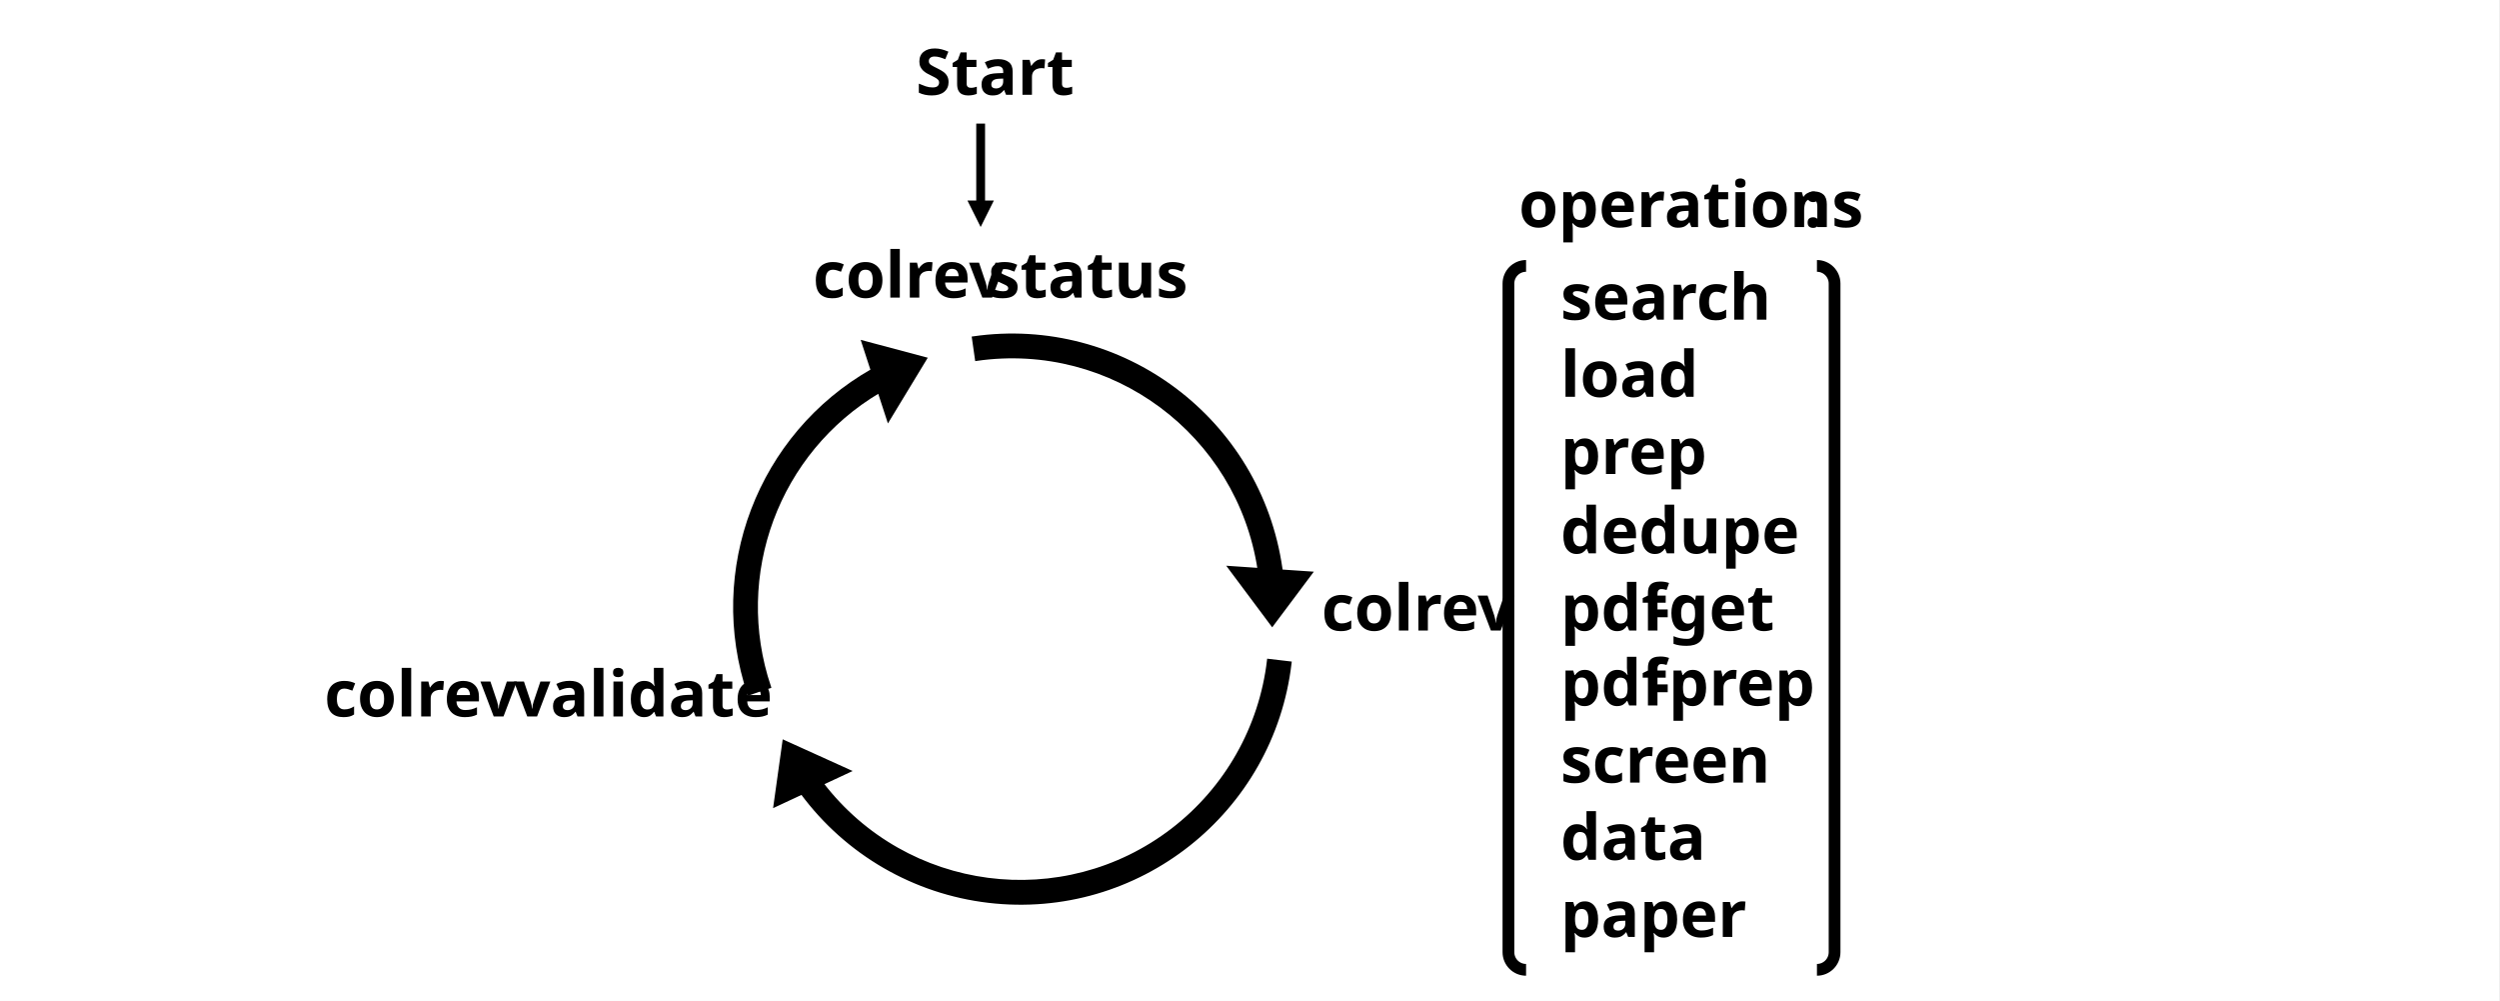
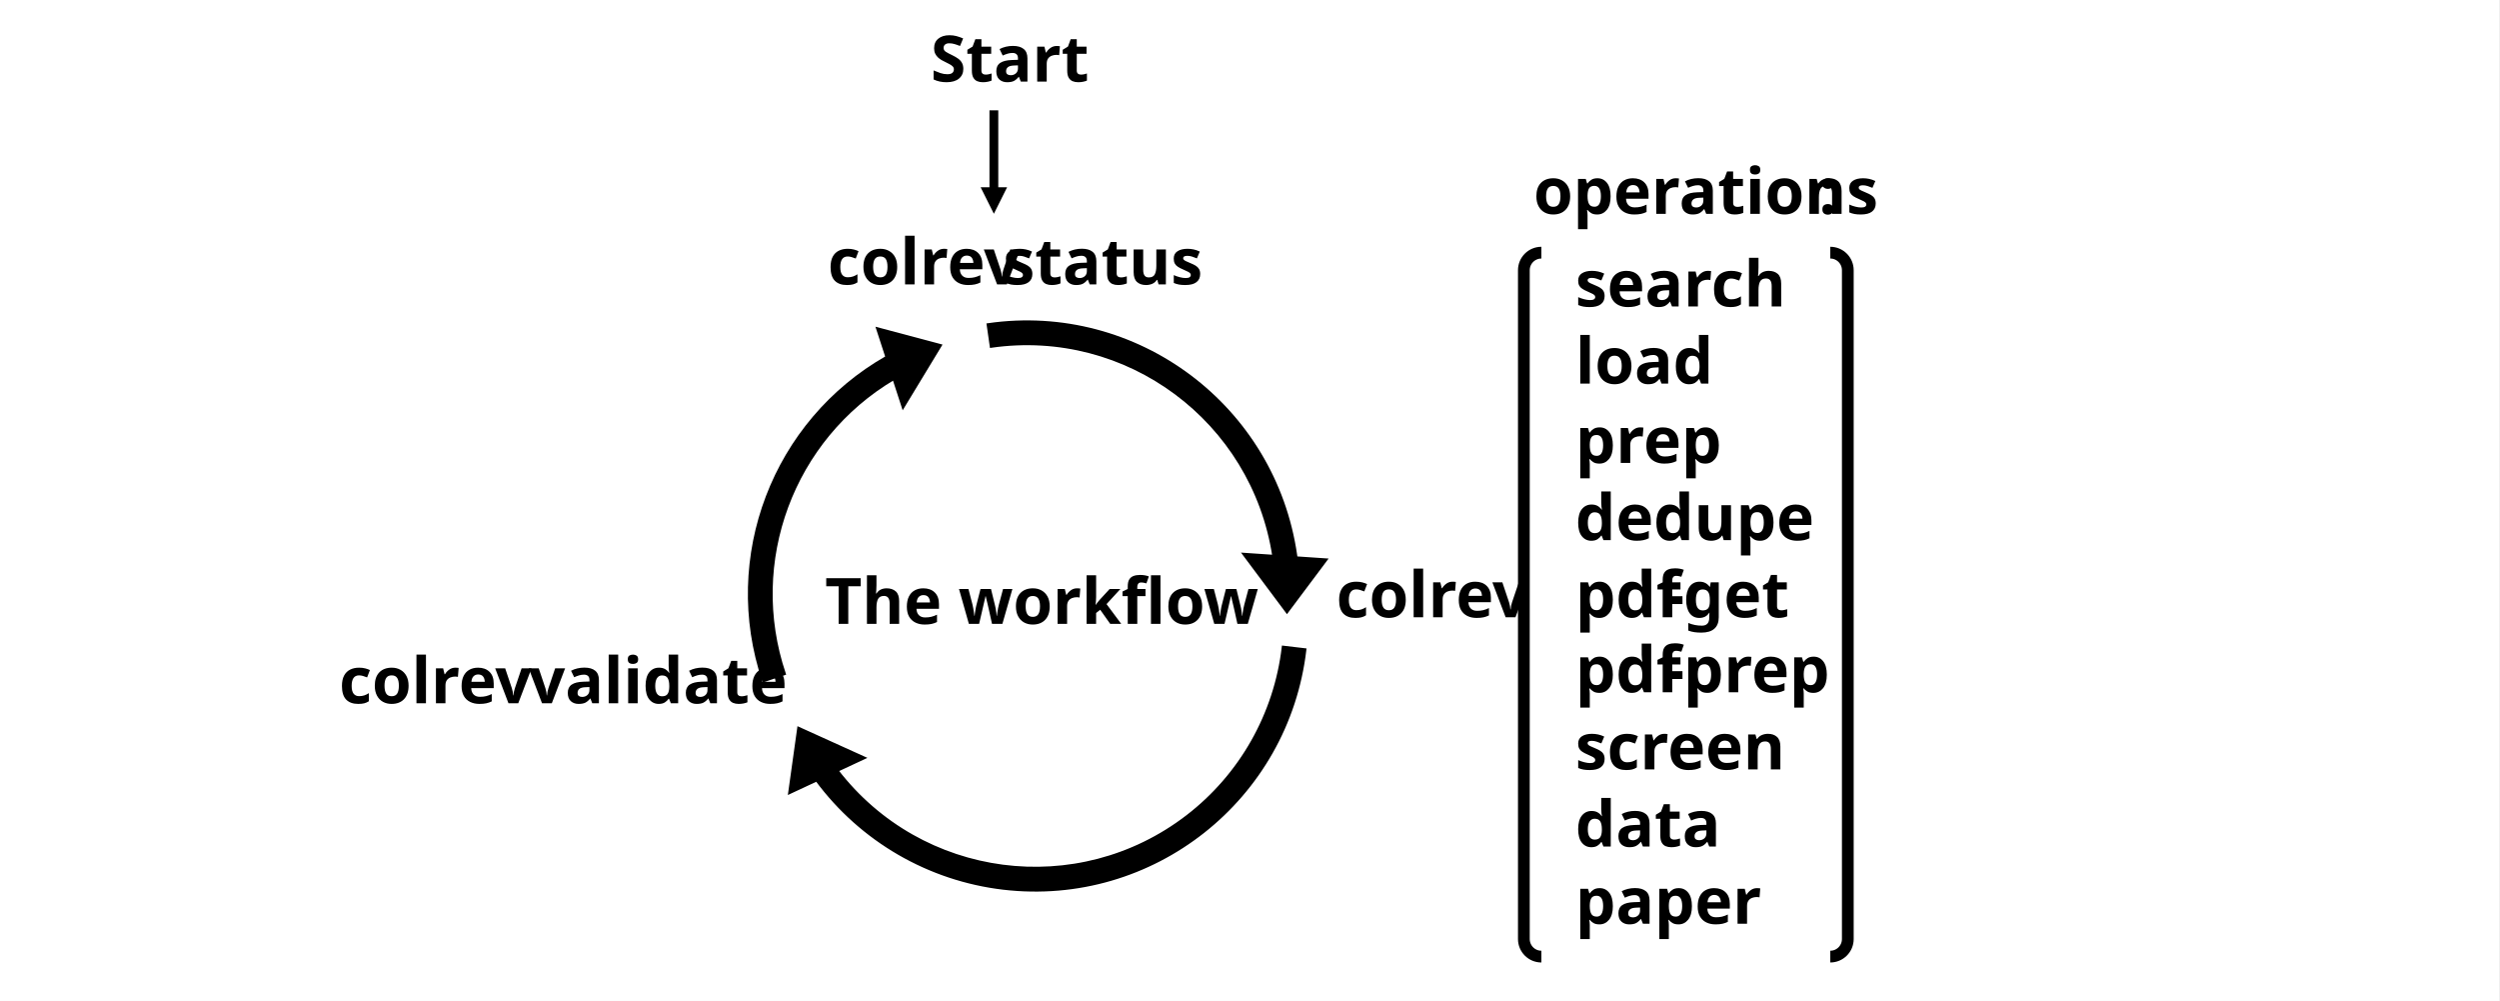
<svg xmlns="http://www.w3.org/2000/svg" width="1134" height="454" overflow="hidden">
  <defs>
    <clipPath id="clip0">
      <rect x="0" y="0" width="1134" height="454" />
    </clipPath>
  </defs>
  <g clip-path="url(#clip0)">
    <rect x="0" y="0" width="1134" height="454.434" fill="#FFFFFF" />
-     <path d="M447 56.053 447 92.96 443 92.96 443 56.054ZM451.001 90.957 445 102.971 438.999 90.957Z" />
-     <text font-family="Calibri,Calibri_MSFontService,sans-serif" font-weight="700" font-size="29" transform="matrix(1 0 0 1.00096 415.625 43)">Start<tspan font-size="29" x="-46.74" y="91.912">colrev </tspan>
+     <path d="M453 50.048 453.001 86.954 449 86.954 449 50.048ZM457.001 84.952 451 96.965 444.999 84.952Z" />
+     <text font-family="Calibri,Calibri_MSFontService,sans-serif" font-weight="700" font-size="29" transform="matrix(1 0 0 1.00096 422.323 37)">Start<tspan font-size="29" x="-46.74" y="91.912">colrev </tspan>
      <tspan font-size="29" x="32.832" y="91.912">status</tspan>
      <tspan font-size="29" x="184.039" y="242.768">colrev</tspan>
      <tspan font-size="29" x="-268.465" y="281.731">colrev </tspan>
      <tspan font-size="29" x="-182.392" y="281.731">validate</tspan>
    </text>
-     <path d="M441.689 153.232C509.094 143.534 571.588 190.375 581.273 257.855 581.327 258.232 581.38 258.609 581.43 258.986L594.923 259.903 577.303 283.439 557.845 257.384 571.328 258.3C561.946 196.693 504.712 154.177 443.097 163.044Z" stroke="#000000" stroke-width="1.334" stroke-miterlimit="8" fill-rule="evenodd" />
-     <path d="M339.818 314.724C320.957 258.717 344.417 197.186 395.766 167.988L391.571 155.119 419.967 162.677 403.099 190.482 398.907 177.623C352.822 204.928 332.098 260.77 349.202 311.557Z" stroke="#000000" stroke-width="1.335" stroke-miterlimit="8" fill-rule="evenodd" />
-     <path d="M585.441 300.674C577.504 368.381 516.242 416.82 448.607 408.867 414.81 404.893 384.155 387.114 363.899 359.739L351.642 365.459 355.714 336.332 385.324 349.74 373.076 355.456C411.249 405.167 482.445 414.491 532.097 376.282 556.35 357.618 572.041 329.935 575.606 299.518Z" stroke="#000000" stroke-width="1.334" stroke-miterlimit="8" fill-rule="evenodd" />
-     <text font-family="Calibri,Calibri_MSFontService,sans-serif" font-weight="700" font-size="29" transform="matrix(1 0 0 1.00096 708.138 145)">search<tspan font-size="29" x="0" y="34.967">load</tspan>
-       <tspan font-size="29" x="0" y="69.933">prep</tspan>
+     <path d="M448.388 147.273C515.793 137.574 578.287 184.415 587.972 251.895 588.026 252.272 588.079 252.649 588.129 253.027L601.622 253.943 584.002 277.479 564.544 251.424 578.027 252.34C568.645 190.734 511.411 148.218 449.796 157.084Z" stroke="#000000" stroke-width="1.334" stroke-miterlimit="8" fill-rule="evenodd" />
+     <path d="M346.517 308.764C327.656 252.757 351.116 191.226 402.465 162.028L398.27 149.159 426.665 156.717 409.798 184.523 405.606 171.663C359.521 198.968 338.797 254.811 355.901 305.598Z" stroke="#000000" stroke-width="1.335" stroke-miterlimit="8" fill-rule="evenodd" />
+     <path d="M592.14 294.714C584.203 362.421 522.94 410.861 455.306 402.908 421.509 398.934 390.854 381.154 370.598 353.78L358.341 359.5 362.413 330.373 392.023 343.781 379.775 349.497C417.948 399.207 489.144 408.531 538.796 370.322 563.049 351.658 578.74 323.975 582.305 293.558Z" stroke="#000000" stroke-width="1.334" stroke-miterlimit="8" fill-rule="evenodd" />
+     <text font-family="Calibri,Calibri_MSFontService,sans-serif" font-weight="700" font-size="29" transform="matrix(1 0 0 1.00096 714.836 139)">search<tspan font-size="29" x="0" y="34.967">load</tspan>
+       <tspan font-size="29" x="0" y="70.932">prep</tspan>
      <tspan font-size="29" x="0" y="105.899">dedupe</tspan>
      <tspan font-size="29" x="0" y="140.865">pdf</tspan>
-       <tspan font-size="29" x="40.172" y="140.865">-</tspan>
+       <tspan font-size="29" x="40.173" y="140.865">-</tspan>
      <tspan font-size="29" x="49.007" y="140.865">get</tspan>
      <tspan font-size="29" x="0" y="174.833">pdf</tspan>
-       <tspan font-size="29" x="40.172" y="174.833">-</tspan>
+       <tspan font-size="29" x="40.173" y="174.833">-</tspan>
      <tspan font-size="29" x="49.007" y="174.833">prep</tspan>
      <tspan font-size="29" x="0" y="209.8">screen</tspan>
      <tspan font-size="29" x="0" y="244.766">data</tspan>
      <tspan font-size="29" x="0" y="279.733">paper</tspan>
      <tspan font-size="29" x="-18.965" y="-41.96">operations</tspan>
      <tspan font-size="29" x="110.48" y="-41.96">:</tspan>
    </text>
-     <path d="M692.504 439.92C688.083 439.92 684.5 436.333 684.5 431.908L684.5 128.627C684.5 124.202 688.083 120.615 692.504 120.615M824.496 120.615C828.917 120.615 832.5 124.202 832.5 128.627L832.5 431.908C832.5 436.333 828.917 439.92 824.496 439.92" stroke="#000000" stroke-width="5.334" stroke-miterlimit="8" fill="none" fill-rule="evenodd" />
+     <path d="M699.45 433.914C695.059 433.914 691.5 430.352 691.5 425.957L691.5 122.567C691.5 118.172 695.059 114.609 699.45 114.609M830.55 114.609C834.941 114.609 838.5 118.172 838.5 122.567L838.5 425.957C838.5 430.352 834.941 433.914 830.55 433.914" stroke="#000000" stroke-width="5.334" stroke-miterlimit="8" fill="none" fill-rule="evenodd" />
+     <text font-family="Calibri,Calibri_MSFontService,sans-serif" font-weight="700" font-size="29" transform="matrix(1 0 0 1.00096 374.353 283)">The workflow</text>
  </g>
</svg>
